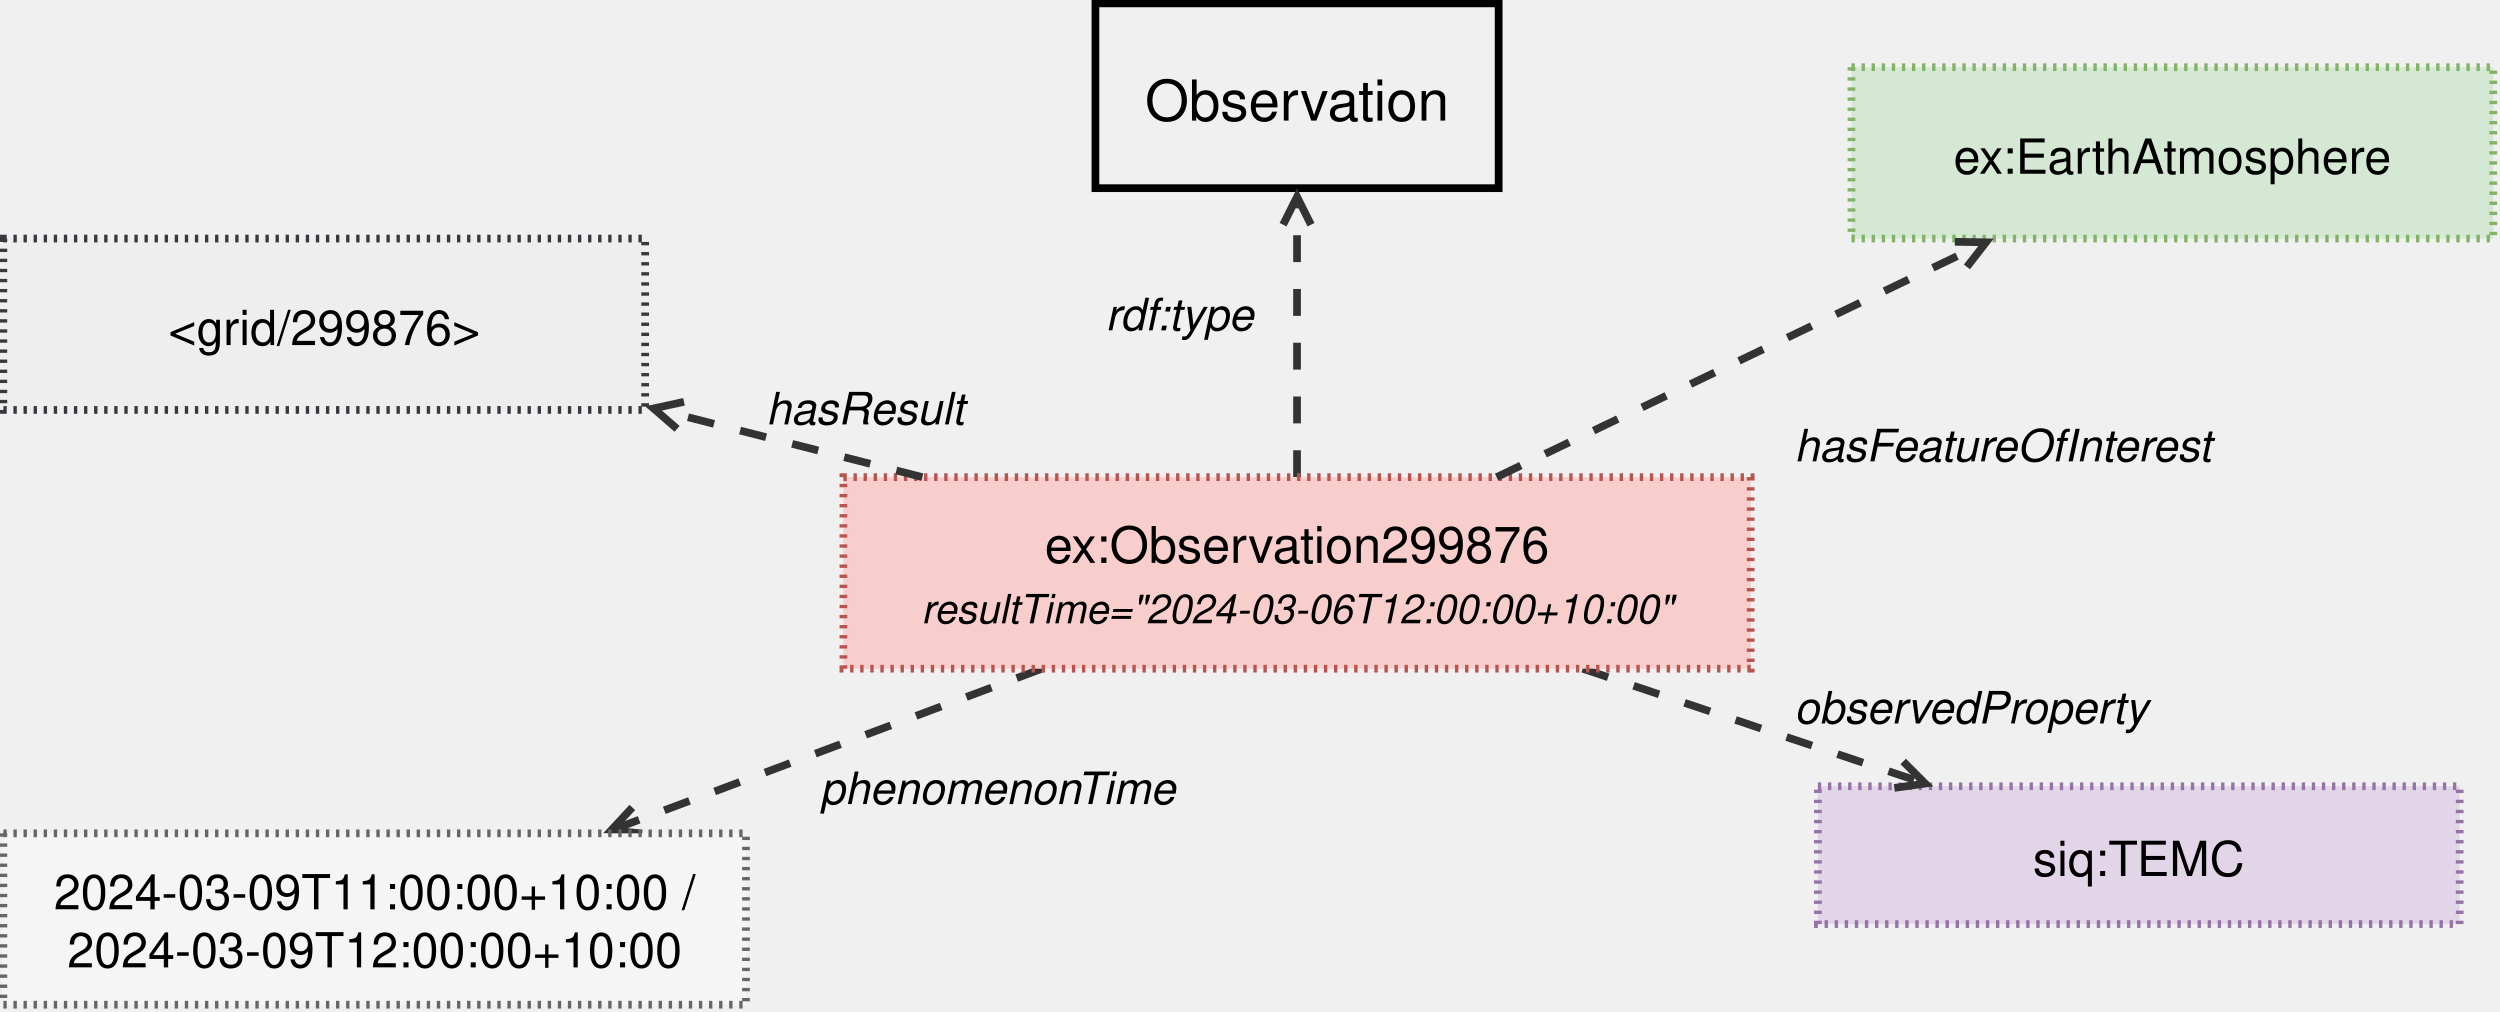
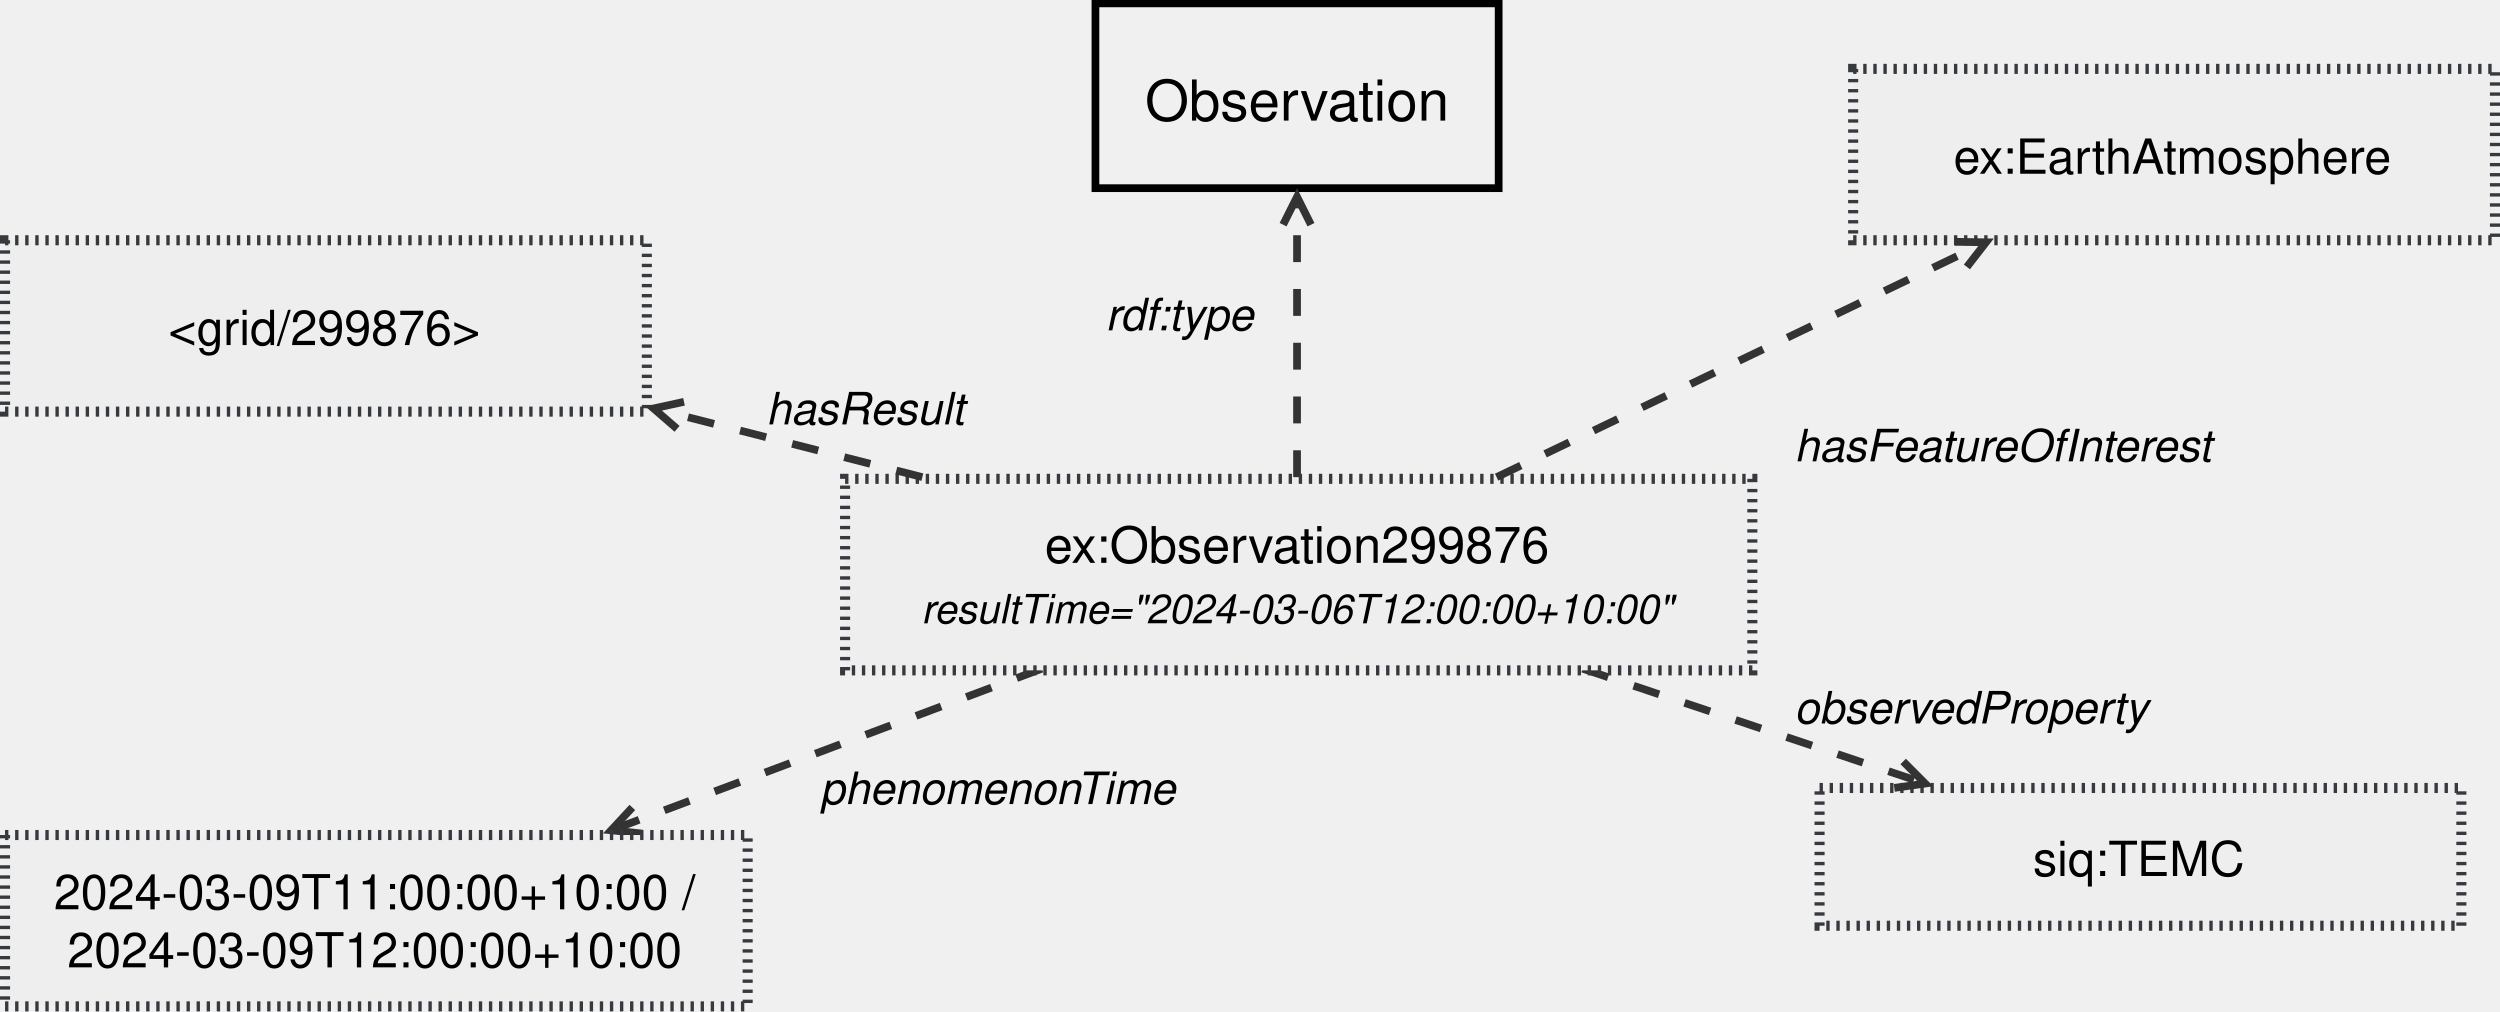
- <svg xmlns="http://www.w3.org/2000/svg" style="background: transparent; background-color: transparent; color-scheme: light dark;" version="1.1" width="744px" height="301px" viewBox="0 0 744 301" content="&lt;mxfile host=&quot;Electron&quot; agent=&quot;Mozilla/5.0 (Windows NT 10.0; Win64; x64) AppleWebKit/537.36 (KHTML, like Gecko) draw.io/28.0.4 Chrome/138.0.72.97 Electron/37.2.1 Safari/537.36&quot;&gt;&#10;  &lt;diagram name=&quot;Page-1&quot; id=&quot;sWogWxQLk9Eq-poedyoj&quot;&gt;&#10;    &lt;mxGraphModel dx=&quot;1161&quot; dy=&quot;1580&quot; grid=&quot;1&quot; gridSize=&quot;10&quot; guides=&quot;1&quot; tooltips=&quot;1&quot; connect=&quot;1&quot; arrows=&quot;1&quot; fold=&quot;1&quot; page=&quot;1&quot; pageScale=&quot;1&quot; pageWidth=&quot;1169&quot; pageHeight=&quot;827&quot; math=&quot;0&quot; shadow=&quot;0&quot;&gt;&#10;      &lt;root&gt;&#10;        &lt;mxCell id=&quot;0&quot; /&gt;&#10;        &lt;mxCell id=&quot;1&quot; parent=&quot;0&quot; /&gt;&#10;        &lt;mxCell id=&quot;tXF84uA-3AjtQh023G1f-1&quot; parent=&quot;1&quot; style=&quot;html=1;overflow=block;blockSpacing=1;whiteSpace=wrap;fontSize=14.4;fontFamily=Helvetica;align=center;spacing=0;strokeOpacity=100;fillOpacity=100;fillColor=#eeeeee;dashed=1;fixDash=1;dashPattern=1 2;strokeWidth=2.3;strokeColor=#36393d;convertToSvg=1;&quot; value=&quot;&amp;lt;font&amp;gt;&amp;amp;lt;grid/299876&amp;amp;gt;&amp;lt;/font&amp;gt;&quot; vertex=&quot;1&quot;&gt;&#10;          &lt;mxGeometry height=&quot;51&quot; width=&quot;191&quot; x=&quot;70&quot; y=&quot;-680&quot; as=&quot;geometry&quot; /&gt;&#10;        &lt;/mxCell&gt;&#10;        &lt;mxCell id=&quot;tXF84uA-3AjtQh023G1f-2&quot; parent=&quot;1&quot; style=&quot;html=1;overflow=block;blockSpacing=1;whiteSpace=wrap;fontSize=16.8;fontColor=default;fontStyle=0;align=center;spacing=0;strokeOpacity=100;fillOpacity=0;fillColor=#000000;strokeWidth=2.3;convertToSvg=1;fontFamily=Helvetica;&quot; value=&quot;Observation&quot; vertex=&quot;1&quot;&gt;&#10;          &lt;mxGeometry height=&quot;55&quot; width=&quot;120&quot; x=&quot;395&quot; y=&quot;-750&quot; as=&quot;geometry&quot; /&gt;&#10;        &lt;/mxCell&gt;&#10;        &lt;mxCell id=&quot;tXF84uA-3AjtQh023G1f-3&quot; parent=&quot;1&quot; style=&quot;html=1;overflow=block;blockSpacing=1;whiteSpace=wrap;fontSize=13.3;fontStyle=2;align=left;spacing=3.8;verticalAlign=top;strokeColor=none;fillOpacity=0;fillColor=#ffffff;dashed=1;fixDash=1;dashPattern=16 6;strokeWidth=0;lucidId=A-tLJZ_WLiK6;fontColor=default;convertToSvg=1;fontFamily=Helvetica;&quot; value=&quot;rdf:type&quot; vertex=&quot;1&quot;&gt;&#10;          &lt;mxGeometry height=&quot;28&quot; width=&quot;70&quot; x=&quot;395&quot; y=&quot;-668&quot; as=&quot;geometry&quot; /&gt;&#10;        &lt;/mxCell&gt;&#10;        &lt;mxCell id=&quot;tXF84uA-3AjtQh023G1f-4&quot; edge=&quot;1&quot; parent=&quot;1&quot; source=&quot;tXF84uA-3AjtQh023G1f-11&quot; style=&quot;html=1;jettySize=18;whiteSpace=wrap;fontSize=13;strokeColor=#333333;strokeOpacity=100;dashed=1;fixDash=1;dashPattern=8 8;strokeWidth=2.3;rounded=0;startArrow=none;endArrow=open;lucidId=A-tLlVsy8QA~;fontColor=default;convertToSvg=1;fontFamily=Helvetica;&quot; target=&quot;tXF84uA-3AjtQh023G1f-2&quot; value=&quot;&quot;&gt;&#10;          &lt;mxGeometry height=&quot;100&quot; relative=&quot;1&quot; width=&quot;100&quot; as=&quot;geometry&quot;&gt;&#10;            &lt;Array as=&quot;points&quot; /&gt;&#10;          &lt;/mxGeometry&gt;&#10;        &lt;/mxCell&gt;&#10;        &lt;mxCell id=&quot;tXF84uA-3AjtQh023G1f-5&quot; parent=&quot;1&quot; style=&quot;points=[[0.471,1.016,0]];html=1;overflow=block;blockSpacing=1;whiteSpace=wrap;fontSize=14.4;fontFamily=Helvetica;align=center;spacing=0;strokeOpacity=100;fillOpacity=100;fillColor=#e1d5e7;dashed=1;fixDash=1;dashPattern=1 2;strokeWidth=2.3;convertToSvg=1;strokeColor=#9673a6;&quot; value=&quot;&amp;lt;font&amp;gt;siq:TEMC&amp;lt;/font&amp;gt;&quot; vertex=&quot;1&quot;&gt;&#10;          &lt;mxGeometry height=&quot;41&quot; width=&quot;191&quot; x=&quot;610&quot; y=&quot;-517&quot; as=&quot;geometry&quot; /&gt;&#10;        &lt;/mxCell&gt;&#10;        &lt;mxCell id=&quot;tXF84uA-3AjtQh023G1f-6&quot; edge=&quot;1&quot; parent=&quot;1&quot; source=&quot;tXF84uA-3AjtQh023G1f-11&quot; style=&quot;html=1;jettySize=18;whiteSpace=wrap;fontSize=13;strokeColor=#333333;strokeOpacity=100;dashed=1;fixDash=1;dashPattern=8 8;strokeWidth=2.3;rounded=0;startArrow=none;endArrow=open;lucidId=A-tLJ03LX-C-;fontColor=default;convertToSvg=1;fontFamily=Helvetica;&quot; target=&quot;tXF84uA-3AjtQh023G1f-5&quot; value=&quot;&quot;&gt;&#10;          &lt;mxGeometry height=&quot;100&quot; relative=&quot;1&quot; width=&quot;100&quot; as=&quot;geometry&quot;&gt;&#10;            &lt;Array as=&quot;points&quot; /&gt;&#10;          &lt;/mxGeometry&gt;&#10;        &lt;/mxCell&gt;&#10;        &lt;mxCell id=&quot;tXF84uA-3AjtQh023G1f-8&quot; parent=&quot;1&quot; style=&quot;html=1;overflow=block;blockSpacing=1;whiteSpace=wrap;fontSize=14.4;fontFamily=Helvetica;align=center;spacing=0;strokeOpacity=100;fillOpacity=100;fillColor=#d5e8d4;dashed=1;fixDash=1;dashPattern=1 2;strokeWidth=2.3;convertToSvg=1;strokeColor=#82b366;&quot; value=&quot;&amp;lt;font&amp;gt;ex:EarthAtmosphere&amp;lt;/font&amp;gt;&quot; vertex=&quot;1&quot;&gt;&#10;          &lt;mxGeometry height=&quot;51&quot; width=&quot;191&quot; x=&quot;620&quot; y=&quot;-731&quot; as=&quot;geometry&quot; /&gt;&#10;        &lt;/mxCell&gt;&#10;        &lt;mxCell id=&quot;tXF84uA-3AjtQh023G1f-9&quot; edge=&quot;1&quot; parent=&quot;1&quot; source=&quot;tXF84uA-3AjtQh023G1f-11&quot; style=&quot;html=1;jettySize=18;whiteSpace=wrap;fontSize=13;strokeColor=#333333;strokeOpacity=100;dashed=1;fixDash=1;dashPattern=8 8;strokeWidth=2.3;rounded=0;startArrow=none;endArrow=open;lucidId=A-tL4dQTPhSz;fontColor=default;convertToSvg=1;fontFamily=Helvetica;&quot; target=&quot;aDPW6OmVVizQDJ2qKRV8-1&quot; value=&quot;&quot;&gt;&#10;          &lt;mxGeometry height=&quot;100&quot; relative=&quot;1&quot; width=&quot;100&quot; as=&quot;geometry&quot;&gt;&#10;            &lt;Array as=&quot;points&quot; /&gt;&#10;            &lt;mxPoint x=&quot;290&quot; y=&quot;-467&quot; as=&quot;targetPoint&quot; /&gt;&#10;          &lt;/mxGeometry&gt;&#10;        &lt;/mxCell&gt;&#10;        &lt;mxCell id=&quot;tXF84uA-3AjtQh023G1f-11&quot; parent=&quot;1&quot; style=&quot;points=[[0.55,0.278,0]];html=1;overflow=block;blockSpacing=1;whiteSpace=wrap;fontSize=15;fontFamily=Helvetica;align=center;spacing=0;strokeOpacity=100;fillOpacity=100;fillColor=#f8cecc;dashed=1;fixDash=1;dashPattern=1 2;strokeWidth=2.3;convertToSvg=1;strokeColor=#b85450;&quot; value=&quot;&amp;lt;font&amp;gt;ex:Observation299876&amp;lt;br&amp;gt;&amp;lt;font style=&amp;quot;font-size: 12px;&amp;quot;&amp;gt;&amp;lt;i&amp;gt;resultTime=&amp;quot;2024-03-06T12:00:00+10:00&amp;quot;&amp;lt;/i&amp;gt;&amp;lt;/font&amp;gt;&amp;lt;/font&amp;gt;&quot; vertex=&quot;1&quot;&gt;&#10;          &lt;mxGeometry height=&quot;57&quot; width=&quot;270&quot; x=&quot;320&quot; y=&quot;-609&quot; as=&quot;geometry&quot; /&gt;&#10;        &lt;/mxCell&gt;&#10;        &lt;mxCell id=&quot;tXF84uA-3AjtQh023G1f-12&quot; edge=&quot;1&quot; parent=&quot;1&quot; source=&quot;tXF84uA-3AjtQh023G1f-11&quot; style=&quot;html=1;jettySize=18;whiteSpace=wrap;fontSize=13;strokeColor=#333333;strokeOpacity=100;dashed=1;fixDash=1;dashPattern=8 8;strokeWidth=2.3;rounded=0;startArrow=none;endArrow=open;lucidId=m.tLpbR_ObS~;fontColor=default;convertToSvg=1;fontFamily=Helvetica;&quot; target=&quot;tXF84uA-3AjtQh023G1f-8&quot; value=&quot;&quot;&gt;&#10;          &lt;mxGeometry height=&quot;100&quot; relative=&quot;1&quot; width=&quot;100&quot; as=&quot;geometry&quot;&gt;&#10;            &lt;Array as=&quot;points&quot; /&gt;&#10;            &lt;mxPoint x=&quot;520&quot; y=&quot;-597&quot; as=&quot;sourcePoint&quot; /&gt;&#10;          &lt;/mxGeometry&gt;&#10;        &lt;/mxCell&gt;&#10;        &lt;mxCell id=&quot;tXF84uA-3AjtQh023G1f-13&quot; edge=&quot;1&quot; parent=&quot;1&quot; source=&quot;tXF84uA-3AjtQh023G1f-11&quot; style=&quot;html=1;jettySize=18;whiteSpace=wrap;fontSize=13;strokeColor=#333333;strokeOpacity=100;dashed=1;fixDash=1;dashPattern=8 8;strokeWidth=2.3;rounded=0;startArrow=none;endArrow=open;lucidId=w.tLvAd8Xd-0;fontColor=default;convertToSvg=1;fontFamily=Helvetica;&quot; target=&quot;tXF84uA-3AjtQh023G1f-1&quot; value=&quot;&quot;&gt;&#10;          &lt;mxGeometry height=&quot;100&quot; relative=&quot;1&quot; width=&quot;100&quot; as=&quot;geometry&quot;&gt;&#10;            &lt;Array as=&quot;points&quot; /&gt;&#10;          &lt;/mxGeometry&gt;&#10;        &lt;/mxCell&gt;&#10;        &lt;mxCell id=&quot;tXF84uA-3AjtQh023G1f-14&quot; parent=&quot;1&quot; style=&quot;html=1;overflow=block;blockSpacing=1;whiteSpace=wrap;fontSize=13.3;fontStyle=2;align=left;spacing=3.8;verticalAlign=top;strokeColor=none;fillOpacity=0;fillColor=#ffffff;dashed=1;fixDash=1;dashPattern=16 6;strokeWidth=0;lucidId=J.tLM3dq~phv;fontColor=default;convertToSvg=1;fontFamily=Helvetica;&quot; value=&quot;phenomenonTime&quot; vertex=&quot;1&quot;&gt;&#10;          &lt;mxGeometry height=&quot;24&quot; width=&quot;101&quot; x=&quot;310&quot; y=&quot;-527&quot; as=&quot;geometry&quot; /&gt;&#10;        &lt;/mxCell&gt;&#10;        &lt;mxCell id=&quot;tXF84uA-3AjtQh023G1f-15&quot; parent=&quot;1&quot; style=&quot;html=1;overflow=block;blockSpacing=1;whiteSpace=wrap;fontSize=13.3;fontStyle=2;align=left;spacing=3.8;verticalAlign=top;strokeColor=none;fillOpacity=0;fillColor=#ffffff;dashed=1;fixDash=1;dashPattern=16 6;strokeWidth=0;lucidId=W.tLqPjniz9z;fontColor=default;convertToSvg=1;fontFamily=Helvetica;&quot; value=&quot;hasResult&quot; vertex=&quot;1&quot;&gt;&#10;          &lt;mxGeometry height=&quot;24&quot; width=&quot;101&quot; x=&quot;294&quot; y=&quot;-640&quot; as=&quot;geometry&quot; /&gt;&#10;        &lt;/mxCell&gt;&#10;        &lt;mxCell id=&quot;aDPW6OmVVizQDJ2qKRV8-1&quot; parent=&quot;1&quot; style=&quot;html=1;overflow=block;blockSpacing=1;whiteSpace=wrap;fontSize=14.4;fontFamily=Helvetica;align=center;spacing=0;strokeOpacity=100;fillOpacity=100;fillColor=#f5f5f5;dashed=1;fixDash=1;dashPattern=1 2;strokeWidth=2.3;strokeColor=#666666;fontColor=default;convertToSvg=1;&quot; value=&quot;&amp;lt;font&amp;gt;2024-03-09T11:00:00+10:00 /&amp;amp;nbsp;&amp;lt;br&amp;gt;2024-03-09T12:00:00+10:00&amp;lt;/font&amp;gt;&quot; vertex=&quot;1&quot;&gt;&#10;          &lt;mxGeometry height=&quot;51&quot; width=&quot;221&quot; x=&quot;70&quot; y=&quot;-503&quot; as=&quot;geometry&quot; /&gt;&#10;        &lt;/mxCell&gt;&#10;        &lt;mxCell id=&quot;lx7a62ZoV8aJ1MhXjL0S-1&quot; parent=&quot;1&quot; style=&quot;html=1;overflow=block;blockSpacing=1;whiteSpace=wrap;fontSize=13.3;fontStyle=2;align=left;spacing=3.8;verticalAlign=top;strokeColor=none;fillOpacity=0;fillColor=#ffffff;dashed=1;fixDash=1;dashPattern=16 6;strokeWidth=0;lucidId=J.tLM3dq~phv;fontColor=default;convertToSvg=1;fontFamily=Helvetica;&quot; value=&quot;hasFeatureOfInterest&quot; vertex=&quot;1&quot;&gt;&#10;          &lt;mxGeometry height=&quot;24&quot; width=&quot;101&quot; x=&quot;600&quot; y=&quot;-629&quot; as=&quot;geometry&quot; /&gt;&#10;        &lt;/mxCell&gt;&#10;        &lt;mxCell id=&quot;lx7a62ZoV8aJ1MhXjL0S-2&quot; parent=&quot;1&quot; style=&quot;html=1;overflow=block;blockSpacing=1;whiteSpace=wrap;fontSize=13.3;fontStyle=2;align=left;spacing=3.8;verticalAlign=top;strokeColor=none;fillOpacity=0;fillColor=#ffffff;dashed=1;fixDash=1;dashPattern=16 6;strokeWidth=0;lucidId=J.tLM3dq~phv;fontColor=default;convertToSvg=1;fontFamily=Helvetica;&quot; value=&quot;observedProperty&quot; vertex=&quot;1&quot;&gt;&#10;          &lt;mxGeometry height=&quot;24&quot; width=&quot;101&quot; x=&quot;600&quot; y=&quot;-551&quot; as=&quot;geometry&quot; /&gt;&#10;        &lt;/mxCell&gt;&#10;      &lt;/root&gt;&#10;    &lt;/mxGraphModel&gt;&#10;  &lt;/diagram&gt;&#10;&lt;/mxfile&gt;&#10;">
+ <svg xmlns="http://www.w3.org/2000/svg" style="background: transparent; background-color: transparent; color-scheme: light dark;" version="1.1" width="744px" height="301px" viewBox="0 0 744 301" content="&lt;mxfile host=&quot;Electron&quot; agent=&quot;Mozilla/5.0 (Windows NT 10.0; Win64; x64) AppleWebKit/537.36 (KHTML, like Gecko) draw.io/28.0.4 Chrome/138.0.72.97 Electron/37.2.1 Safari/537.36&quot;&gt;&#10;  &lt;diagram name=&quot;Page-1&quot; id=&quot;sWogWxQLk9Eq-poedyoj&quot;&gt;&#10;    &lt;mxGraphModel dx=&quot;1049&quot; dy=&quot;1740&quot; grid=&quot;1&quot; gridSize=&quot;10&quot; guides=&quot;1&quot; tooltips=&quot;1&quot; connect=&quot;1&quot; arrows=&quot;1&quot; fold=&quot;1&quot; page=&quot;1&quot; pageScale=&quot;1&quot; pageWidth=&quot;1169&quot; pageHeight=&quot;827&quot; math=&quot;0&quot; shadow=&quot;0&quot;&gt;&#10;      &lt;root&gt;&#10;        &lt;mxCell id=&quot;0&quot; /&gt;&#10;        &lt;mxCell id=&quot;1&quot; parent=&quot;0&quot; /&gt;&#10;        &lt;mxCell id=&quot;tXF84uA-3AjtQh023G1f-1&quot; parent=&quot;1&quot; style=&quot;html=1;overflow=block;blockSpacing=1;whiteSpace=wrap;fontSize=14.4;fontFamily=Helvetica;align=center;spacing=0;strokeOpacity=100;fillOpacity=100;fillColor=#eeeeee;dashed=1;fixDash=1;dashPattern=1 2;strokeWidth=3;strokeColor=#36393d;convertToSvg=1;&quot; value=&quot;&amp;lt;font&amp;gt;&amp;amp;lt;grid/299876&amp;amp;gt;&amp;lt;/font&amp;gt;&quot; vertex=&quot;1&quot;&gt;&#10;          &lt;mxGeometry height=&quot;51&quot; width=&quot;191&quot; x=&quot;70&quot; y=&quot;-680&quot; as=&quot;geometry&quot; /&gt;&#10;        &lt;/mxCell&gt;&#10;        &lt;mxCell id=&quot;tXF84uA-3AjtQh023G1f-2&quot; parent=&quot;1&quot; style=&quot;html=1;overflow=block;blockSpacing=1;whiteSpace=wrap;fontSize=16.8;fontColor=default;fontStyle=0;align=center;spacing=0;strokeOpacity=100;fillOpacity=0;fillColor=#000000;strokeWidth=2.3;convertToSvg=1;fontFamily=Helvetica;&quot; value=&quot;Observation&quot; vertex=&quot;1&quot;&gt;&#10;          &lt;mxGeometry height=&quot;55&quot; width=&quot;120&quot; x=&quot;395&quot; y=&quot;-750&quot; as=&quot;geometry&quot; /&gt;&#10;        &lt;/mxCell&gt;&#10;        &lt;mxCell id=&quot;tXF84uA-3AjtQh023G1f-3&quot; parent=&quot;1&quot; style=&quot;html=1;overflow=block;blockSpacing=1;whiteSpace=wrap;fontSize=13.3;fontStyle=2;align=left;spacing=3.8;verticalAlign=top;strokeColor=none;fillOpacity=0;fillColor=#ffffff;dashed=1;fixDash=1;dashPattern=16 6;strokeWidth=0;lucidId=A-tLJZ_WLiK6;fontColor=default;convertToSvg=1;fontFamily=Helvetica;&quot; value=&quot;rdf:type&quot; vertex=&quot;1&quot;&gt;&#10;          &lt;mxGeometry height=&quot;28&quot; width=&quot;70&quot; x=&quot;395&quot; y=&quot;-668&quot; as=&quot;geometry&quot; /&gt;&#10;        &lt;/mxCell&gt;&#10;        &lt;mxCell id=&quot;tXF84uA-3AjtQh023G1f-4&quot; edge=&quot;1&quot; parent=&quot;1&quot; source=&quot;tXF84uA-3AjtQh023G1f-11&quot; style=&quot;html=1;jettySize=18;whiteSpace=wrap;fontSize=13;strokeColor=#333333;strokeOpacity=100;dashed=1;fixDash=1;dashPattern=8 8;strokeWidth=2.3;rounded=0;startArrow=none;endArrow=open;lucidId=A-tLlVsy8QA~;fontColor=default;convertToSvg=1;fontFamily=Helvetica;&quot; target=&quot;tXF84uA-3AjtQh023G1f-2&quot; value=&quot;&quot;&gt;&#10;          &lt;mxGeometry height=&quot;100&quot; relative=&quot;1&quot; width=&quot;100&quot; as=&quot;geometry&quot;&gt;&#10;            &lt;Array as=&quot;points&quot; /&gt;&#10;          &lt;/mxGeometry&gt;&#10;        &lt;/mxCell&gt;&#10;        &lt;mxCell id=&quot;tXF84uA-3AjtQh023G1f-5&quot; parent=&quot;1&quot; style=&quot;points=[[0.471,1.016,0]];html=1;overflow=block;blockSpacing=1;whiteSpace=wrap;fontSize=14.4;fontFamily=Helvetica;align=center;spacing=0;strokeOpacity=100;fillOpacity=100;fillColor=#eeeeee;dashed=1;fixDash=1;dashPattern=1 2;strokeWidth=3;convertToSvg=1;strokeColor=#36393d;&quot; value=&quot;&amp;lt;font&amp;gt;siq:TEMC&amp;lt;/font&amp;gt;&quot; vertex=&quot;1&quot;&gt;&#10;          &lt;mxGeometry height=&quot;41&quot; width=&quot;191&quot; x=&quot;610&quot; y=&quot;-517&quot; as=&quot;geometry&quot; /&gt;&#10;        &lt;/mxCell&gt;&#10;        &lt;mxCell id=&quot;tXF84uA-3AjtQh023G1f-6&quot; edge=&quot;1&quot; parent=&quot;1&quot; source=&quot;tXF84uA-3AjtQh023G1f-11&quot; style=&quot;html=1;jettySize=18;whiteSpace=wrap;fontSize=13;strokeColor=#333333;strokeOpacity=100;dashed=1;fixDash=1;dashPattern=8 8;strokeWidth=2.3;rounded=0;startArrow=none;endArrow=open;lucidId=A-tLJ03LX-C-;fontColor=default;convertToSvg=1;fontFamily=Helvetica;&quot; target=&quot;tXF84uA-3AjtQh023G1f-5&quot; value=&quot;&quot;&gt;&#10;          &lt;mxGeometry height=&quot;100&quot; relative=&quot;1&quot; width=&quot;100&quot; as=&quot;geometry&quot;&gt;&#10;            &lt;Array as=&quot;points&quot; /&gt;&#10;          &lt;/mxGeometry&gt;&#10;        &lt;/mxCell&gt;&#10;        &lt;mxCell id=&quot;tXF84uA-3AjtQh023G1f-8&quot; parent=&quot;1&quot; style=&quot;html=1;overflow=block;blockSpacing=1;whiteSpace=wrap;fontSize=14.4;fontFamily=Helvetica;align=center;spacing=0;strokeOpacity=100;fillOpacity=100;fillColor=#eeeeee;dashed=1;fixDash=1;dashPattern=1 2;strokeWidth=3;convertToSvg=1;strokeColor=#36393d;&quot; value=&quot;&amp;lt;font&amp;gt;ex:EarthAtmosphere&amp;lt;/font&amp;gt;&quot; vertex=&quot;1&quot;&gt;&#10;          &lt;mxGeometry height=&quot;51&quot; width=&quot;191&quot; x=&quot;620&quot; y=&quot;-731&quot; as=&quot;geometry&quot; /&gt;&#10;        &lt;/mxCell&gt;&#10;        &lt;mxCell id=&quot;tXF84uA-3AjtQh023G1f-9&quot; edge=&quot;1&quot; parent=&quot;1&quot; source=&quot;tXF84uA-3AjtQh023G1f-11&quot; style=&quot;html=1;jettySize=18;whiteSpace=wrap;fontSize=13;strokeColor=#333333;strokeOpacity=100;dashed=1;fixDash=1;dashPattern=8 8;strokeWidth=2.3;rounded=0;startArrow=none;endArrow=open;lucidId=A-tL4dQTPhSz;fontColor=default;convertToSvg=1;fontFamily=Helvetica;&quot; target=&quot;aDPW6OmVVizQDJ2qKRV8-1&quot; value=&quot;&quot;&gt;&#10;          &lt;mxGeometry height=&quot;100&quot; relative=&quot;1&quot; width=&quot;100&quot; as=&quot;geometry&quot;&gt;&#10;            &lt;Array as=&quot;points&quot; /&gt;&#10;            &lt;mxPoint x=&quot;290&quot; y=&quot;-467&quot; as=&quot;targetPoint&quot; /&gt;&#10;          &lt;/mxGeometry&gt;&#10;        &lt;/mxCell&gt;&#10;        &lt;mxCell id=&quot;tXF84uA-3AjtQh023G1f-11&quot; parent=&quot;1&quot; style=&quot;points=[[0.55,0.278,0]];html=1;overflow=block;blockSpacing=1;whiteSpace=wrap;fontSize=15;fontFamily=Helvetica;align=center;spacing=0;strokeOpacity=100;fillOpacity=100;fillColor=#eeeeee;dashed=1;fixDash=1;dashPattern=1 2;strokeWidth=3;convertToSvg=1;strokeColor=#36393d;&quot; value=&quot;&amp;lt;font&amp;gt;ex:Observation299876&amp;lt;br&amp;gt;&amp;lt;font style=&amp;quot;font-size: 12px;&amp;quot;&amp;gt;&amp;lt;i&amp;gt;resultTime=&amp;quot;2024-03-06T12:00:00+10:00&amp;quot;&amp;lt;/i&amp;gt;&amp;lt;/font&amp;gt;&amp;lt;/font&amp;gt;&quot; vertex=&quot;1&quot;&gt;&#10;          &lt;mxGeometry height=&quot;57&quot; width=&quot;270&quot; x=&quot;320&quot; y=&quot;-609&quot; as=&quot;geometry&quot; /&gt;&#10;        &lt;/mxCell&gt;&#10;        &lt;mxCell id=&quot;tXF84uA-3AjtQh023G1f-12&quot; edge=&quot;1&quot; parent=&quot;1&quot; source=&quot;tXF84uA-3AjtQh023G1f-11&quot; style=&quot;html=1;jettySize=18;whiteSpace=wrap;fontSize=13;strokeColor=#333333;strokeOpacity=100;dashed=1;fixDash=1;dashPattern=8 8;strokeWidth=2.3;rounded=0;startArrow=none;endArrow=open;lucidId=m.tLpbR_ObS~;fontColor=default;convertToSvg=1;fontFamily=Helvetica;&quot; target=&quot;tXF84uA-3AjtQh023G1f-8&quot; value=&quot;&quot;&gt;&#10;          &lt;mxGeometry height=&quot;100&quot; relative=&quot;1&quot; width=&quot;100&quot; as=&quot;geometry&quot;&gt;&#10;            &lt;Array as=&quot;points&quot; /&gt;&#10;            &lt;mxPoint x=&quot;520&quot; y=&quot;-597&quot; as=&quot;sourcePoint&quot; /&gt;&#10;          &lt;/mxGeometry&gt;&#10;        &lt;/mxCell&gt;&#10;        &lt;mxCell id=&quot;tXF84uA-3AjtQh023G1f-13&quot; edge=&quot;1&quot; parent=&quot;1&quot; source=&quot;tXF84uA-3AjtQh023G1f-11&quot; style=&quot;html=1;jettySize=18;whiteSpace=wrap;fontSize=13;strokeColor=#333333;strokeOpacity=100;dashed=1;fixDash=1;dashPattern=8 8;strokeWidth=2.3;rounded=0;startArrow=none;endArrow=open;lucidId=w.tLvAd8Xd-0;fontColor=default;convertToSvg=1;fontFamily=Helvetica;&quot; target=&quot;tXF84uA-3AjtQh023G1f-1&quot; value=&quot;&quot;&gt;&#10;          &lt;mxGeometry height=&quot;100&quot; relative=&quot;1&quot; width=&quot;100&quot; as=&quot;geometry&quot;&gt;&#10;            &lt;Array as=&quot;points&quot; /&gt;&#10;          &lt;/mxGeometry&gt;&#10;        &lt;/mxCell&gt;&#10;        &lt;mxCell id=&quot;tXF84uA-3AjtQh023G1f-14&quot; parent=&quot;1&quot; style=&quot;html=1;overflow=block;blockSpacing=1;whiteSpace=wrap;fontSize=13.3;fontStyle=2;align=left;spacing=3.8;verticalAlign=top;strokeColor=none;fillOpacity=0;fillColor=#ffffff;dashed=1;fixDash=1;dashPattern=16 6;strokeWidth=0;lucidId=J.tLM3dq~phv;fontColor=default;convertToSvg=1;fontFamily=Helvetica;&quot; value=&quot;phenomenonTime&quot; vertex=&quot;1&quot;&gt;&#10;          &lt;mxGeometry height=&quot;24&quot; width=&quot;101&quot; x=&quot;310&quot; y=&quot;-527&quot; as=&quot;geometry&quot; /&gt;&#10;        &lt;/mxCell&gt;&#10;        &lt;mxCell id=&quot;tXF84uA-3AjtQh023G1f-15&quot; parent=&quot;1&quot; style=&quot;html=1;overflow=block;blockSpacing=1;whiteSpace=wrap;fontSize=13.3;fontStyle=2;align=left;spacing=3.8;verticalAlign=top;strokeColor=none;fillOpacity=0;fillColor=#ffffff;dashed=1;fixDash=1;dashPattern=16 6;strokeWidth=0;lucidId=W.tLqPjniz9z;fontColor=default;convertToSvg=1;fontFamily=Helvetica;&quot; value=&quot;hasResult&quot; vertex=&quot;1&quot;&gt;&#10;          &lt;mxGeometry height=&quot;24&quot; width=&quot;101&quot; x=&quot;294&quot; y=&quot;-640&quot; as=&quot;geometry&quot; /&gt;&#10;        &lt;/mxCell&gt;&#10;        &lt;mxCell id=&quot;aDPW6OmVVizQDJ2qKRV8-1&quot; parent=&quot;1&quot; style=&quot;html=1;overflow=block;blockSpacing=1;whiteSpace=wrap;fontSize=14.4;fontFamily=Helvetica;align=center;spacing=0;strokeOpacity=100;fillOpacity=100;fillColor=#eeeeee;dashed=1;fixDash=1;dashPattern=1 2;strokeWidth=3;strokeColor=#36393d;convertToSvg=1;&quot; value=&quot;&amp;lt;font&amp;gt;2024-03-09T11:00:00+10:00 /&amp;amp;nbsp;&amp;lt;br&amp;gt;2024-03-09T12:00:00+10:00&amp;lt;/font&amp;gt;&quot; vertex=&quot;1&quot;&gt;&#10;          &lt;mxGeometry height=&quot;51&quot; width=&quot;221&quot; x=&quot;70&quot; y=&quot;-503&quot; as=&quot;geometry&quot; /&gt;&#10;        &lt;/mxCell&gt;&#10;        &lt;mxCell id=&quot;lx7a62ZoV8aJ1MhXjL0S-1&quot; parent=&quot;1&quot; style=&quot;html=1;overflow=block;blockSpacing=1;whiteSpace=wrap;fontSize=13.3;fontStyle=2;align=left;spacing=3.8;verticalAlign=top;strokeColor=none;fillOpacity=0;fillColor=#ffffff;dashed=1;fixDash=1;dashPattern=16 6;strokeWidth=0;lucidId=J.tLM3dq~phv;fontColor=default;convertToSvg=1;fontFamily=Helvetica;&quot; value=&quot;hasFeatureOfInterest&quot; vertex=&quot;1&quot;&gt;&#10;          &lt;mxGeometry height=&quot;24&quot; width=&quot;101&quot; x=&quot;600&quot; y=&quot;-629&quot; as=&quot;geometry&quot; /&gt;&#10;        &lt;/mxCell&gt;&#10;        &lt;mxCell id=&quot;lx7a62ZoV8aJ1MhXjL0S-2&quot; parent=&quot;1&quot; style=&quot;html=1;overflow=block;blockSpacing=1;whiteSpace=wrap;fontSize=13.3;fontStyle=2;align=left;spacing=3.8;verticalAlign=top;strokeColor=none;fillOpacity=0;fillColor=#ffffff;dashed=1;fixDash=1;dashPattern=16 6;strokeWidth=0;lucidId=J.tLM3dq~phv;fontColor=default;convertToSvg=1;fontFamily=Helvetica;&quot; value=&quot;observedProperty&quot; vertex=&quot;1&quot;&gt;&#10;          &lt;mxGeometry height=&quot;24&quot; width=&quot;101&quot; x=&quot;600&quot; y=&quot;-551&quot; as=&quot;geometry&quot; /&gt;&#10;        &lt;/mxCell&gt;&#10;      &lt;/root&gt;&#10;    &lt;/mxGraphModel&gt;&#10;  &lt;/diagram&gt;&#10;&lt;/mxfile&gt;&#10;">
  <defs />
  <g>
    <g data-cell-id="0">
      <g data-cell-id="1">
        <g data-cell-id="tXF84uA-3AjtQh023G1f-1">
-           <g>
-             <rect x="1" y="71" width="191" height="51" fill="#eeeeee" stroke="#36393d" stroke-width="2.3" stroke-dasharray="1 2" pointer-events="all" style="fill: rgb(238, 238, 238); stroke: rgb(54, 57, 61);" />
+           <g transform="translate(0.5,0.5)">
+             <rect x="1" y="71" width="191" height="51" fill="#eeeeee" stroke="#36393d" stroke-width="3" stroke-dasharray="1 2" pointer-events="all" style="fill: rgb(238, 238, 238); stroke: rgb(54, 57, 61);" />
          </g>
          <g>
            <g fill="#000000" font-family="Helvetica" text-anchor="middle" font-size="14.4px" style="fill: light-dark(rgb(0, 0, 0), rgb(255, 255, 255));">
              <g transform="translate(96.5,102.7) scale(1)">
                <text>
                  <tspan>
                    <tspan>&lt;grid/299876&gt;</tspan>
                  </tspan>
                </text>
              </g>
            </g>
          </g>
        </g>
        <g data-cell-id="tXF84uA-3AjtQh023G1f-2">
          <g>
            <rect x="326" y="1" width="120" height="55" fill-opacity="0" fill="#000000" stroke="#000000" stroke-width="2.3" pointer-events="all" style="fill: rgb(0, 0, 0); stroke: light-dark(rgb(0, 0, 0), rgb(255, 255, 255));" />
          </g>
          <g>
            <g fill="#000000" font-family="Helvetica" text-anchor="middle" font-size="16.8px" style="fill: light-dark(rgb(0, 0, 0), rgb(255, 255, 255));">
              <g transform="translate(386,35.9) scale(1)">
                <text>
                  <tspan>Observation</tspan>
                </text>
              </g>
            </g>
          </g>
        </g>
        <g data-cell-id="tXF84uA-3AjtQh023G1f-3">
          <g transform="translate(0.5,0.5)">
            <rect x="326" y="83" width="70" height="28" fill-opacity="0" fill="#ffffff" stroke="none" pointer-events="all" style="fill: rgb(255, 255, 255);" />
          </g>
          <g>
            <g fill="#000000" font-family="Helvetica" font-style="italic" text-anchor="start" font-size="13.3px" style="fill: light-dark(rgb(0, 0, 0), rgb(255, 255, 255));">
              <g transform="translate(329,98.3) scale(1)">
                <text>
                  <tspan>rdf:type</tspan>
                </text>
              </g>
            </g>
          </g>
        </g>
        <g data-cell-id="tXF84uA-3AjtQh023G1f-4">
          <g>
            <path d="M 386 142 L 386 61.14" fill="none" stroke="#333333" stroke-width="2.3" stroke-miterlimit="10" stroke-dasharray="8 8" pointer-events="stroke" style="stroke: rgb(51, 51, 51);" />
            <path d="M 390.15 66.87 L 386 58.57 L 381.85 66.87" fill="none" stroke="#333333" stroke-width="2.3" stroke-miterlimit="10" pointer-events="all" style="stroke: rgb(51, 51, 51);" />
          </g>
        </g>
        <g data-cell-id="tXF84uA-3AjtQh023G1f-5">
-           <g>
-             <rect x="541" y="234" width="191" height="41" fill="#e1d5e7" stroke="#9673a6" stroke-width="2.3" stroke-dasharray="1 2" pointer-events="all" style="fill: rgb(225, 213, 231); stroke: rgb(150, 115, 166);" />
+           <g transform="translate(0.5,0.5)">
+             <rect x="541" y="234" width="191" height="41" fill="#eeeeee" stroke="#36393d" stroke-width="3" stroke-dasharray="1 2" pointer-events="all" style="fill: rgb(238, 238, 238); stroke: rgb(54, 57, 61);" />
          </g>
          <g>
            <g fill="#000000" font-family="Helvetica" text-anchor="middle" font-size="14.4px" style="fill: light-dark(rgb(0, 0, 0), rgb(255, 255, 255));">
              <g transform="translate(636.5,260.7) scale(1)">
                <text>
                  <tspan>
                    <tspan>siq:TEMC</tspan>
                  </tspan>
                </text>
              </g>
            </g>
          </g>
        </g>
        <g data-cell-id="tXF84uA-3AjtQh023G1f-6">
          <g>
            <path d="M 470.99 199 L 570.49 232.36" fill="none" stroke="#333333" stroke-width="2.3" stroke-miterlimit="10" stroke-dasharray="8 8" pointer-events="stroke" style="stroke: rgb(51, 51, 51);" />
            <path d="M 563.74 234.48 L 572.93 233.18 L 566.38 226.61" fill="none" stroke="#333333" stroke-width="2.3" stroke-miterlimit="10" pointer-events="all" style="stroke: rgb(51, 51, 51);" />
          </g>
        </g>
        <g data-cell-id="tXF84uA-3AjtQh023G1f-8">
-           <g>
-             <rect x="551" y="20" width="191" height="51" fill="#d5e8d4" stroke="#82b366" stroke-width="2.3" stroke-dasharray="1 2" pointer-events="all" style="fill: rgb(213, 232, 212); stroke: rgb(130, 179, 102);" />
+           <g transform="translate(0.5,0.5)">
+             <rect x="551" y="20" width="191" height="51" fill="#eeeeee" stroke="#36393d" stroke-width="3" stroke-dasharray="1 2" pointer-events="all" style="fill: rgb(238, 238, 238); stroke: rgb(54, 57, 61);" />
          </g>
          <g>
            <g fill="#000000" font-family="Helvetica" text-anchor="middle" font-size="14.4px" style="fill: light-dark(rgb(0, 0, 0), rgb(255, 255, 255));">
              <g transform="translate(646.5,51.7) scale(1)">
                <text>
                  <tspan>
                    <tspan>ex:EarthAtmosphere</tspan>
                  </tspan>
                </text>
              </g>
            </g>
          </g>
        </g>
        <g data-cell-id="tXF84uA-3AjtQh023G1f-9">
          <g>
            <path d="M 310.05 199 L 184.27 246.19" fill="none" stroke="#333333" stroke-width="2.3" stroke-miterlimit="10" stroke-dasharray="8 8" pointer-events="stroke" style="stroke: rgb(51, 51, 51);" />
            <path d="M 188.18 240.3 L 181.87 247.1 L 191.1 248.07" fill="none" stroke="#333333" stroke-width="2.3" stroke-miterlimit="10" pointer-events="all" style="stroke: rgb(51, 51, 51);" />
          </g>
        </g>
        <g data-cell-id="tXF84uA-3AjtQh023G1f-11">
-           <g>
-             <rect x="251" y="142" width="270" height="57" fill="#f8cecc" stroke="#b85450" stroke-width="2.3" stroke-dasharray="1 2" pointer-events="all" style="fill: rgb(248, 206, 204); stroke: rgb(184, 84, 80);" />
+           <g transform="translate(0.5,0.5)">
+             <rect x="251" y="142" width="270" height="57" fill="#eeeeee" stroke="#36393d" stroke-width="3" stroke-dasharray="1 2" pointer-events="all" style="fill: rgb(238, 238, 238); stroke: rgb(54, 57, 61);" />
          </g>
          <g>
            <g fill="#000000" font-family="Helvetica" text-anchor="middle" data-blockTextHeight="36" font-size="15px" style="fill: light-dark(rgb(0, 0, 0), rgb(255, 255, 255));">
              <g transform="translate(386,152.5) scale(1)">
                <text y="15" data-line-font-size="15" x="0">
                  <tspan>
                    <tspan>ex:Observation299876</tspan>
                  </tspan>
                </text>
                <text y="33" data-line-font-size="15" x="0">
                  <tspan>
                    <tspan style="font-size: 0.8em;">
                      <tspan font-style="italic">
                        <tspan>resultTime="2024-03-06T12:00:00+10:00"</tspan>
                      </tspan>
                    </tspan>
                  </tspan>
                </text>
              </g>
            </g>
          </g>
        </g>
        <g data-cell-id="tXF84uA-3AjtQh023G1f-12">
          <g>
            <path d="M 445.39 142 L 588.72 73.22" fill="none" stroke="#333333" stroke-width="2.3" stroke-miterlimit="10" stroke-dasharray="8 8" pointer-events="stroke" style="stroke: rgb(51, 51, 51);" />
            <path d="M 585.35 79.44 L 591.04 72.11 L 581.76 71.96" fill="none" stroke="#333333" stroke-width="2.3" stroke-miterlimit="10" pointer-events="all" style="stroke: rgb(51, 51, 51);" />
          </g>
        </g>
        <g data-cell-id="tXF84uA-3AjtQh023G1f-13">
          <g>
            <path d="M 274.5 142 L 196.98 122.18" fill="none" stroke="#333333" stroke-width="2.3" stroke-miterlimit="10" stroke-dasharray="8 8" pointer-events="stroke" style="stroke: rgb(51, 51, 51);" />
            <path d="M 203.56 119.58 L 194.49 121.55 L 201.5 127.62" fill="none" stroke="#333333" stroke-width="2.3" stroke-miterlimit="10" pointer-events="all" style="stroke: rgb(51, 51, 51);" />
          </g>
        </g>
        <g data-cell-id="tXF84uA-3AjtQh023G1f-14">
          <g transform="translate(0.5,0.5)">
            <rect x="241" y="224" width="101" height="24" fill-opacity="0" fill="#ffffff" stroke="none" pointer-events="all" style="fill: rgb(255, 255, 255);" />
          </g>
          <g>
            <g fill="#000000" font-family="Helvetica" font-style="italic" text-anchor="start" font-size="13.3px" style="fill: light-dark(rgb(0, 0, 0), rgb(255, 255, 255));">
              <g transform="translate(244,239.3) scale(1)">
                <text>
                  <tspan>phenomenonTime</tspan>
                </text>
              </g>
            </g>
          </g>
        </g>
        <g data-cell-id="tXF84uA-3AjtQh023G1f-15">
          <g transform="translate(0.5,0.5)">
            <rect x="225" y="111" width="101" height="24" fill-opacity="0" fill="#ffffff" stroke="none" pointer-events="all" style="fill: rgb(255, 255, 255);" />
          </g>
          <g>
            <g fill="#000000" font-family="Helvetica" font-style="italic" text-anchor="start" font-size="13.3px" style="fill: light-dark(rgb(0, 0, 0), rgb(255, 255, 255));">
              <g transform="translate(228,126.3) scale(1)">
                <text>
                  <tspan>hasResult</tspan>
                </text>
              </g>
            </g>
          </g>
        </g>
        <g data-cell-id="aDPW6OmVVizQDJ2qKRV8-1">
-           <g>
-             <rect x="1" y="248" width="221" height="51" fill="#f5f5f5" stroke="#666666" stroke-width="2.3" stroke-dasharray="1 2" pointer-events="all" style="fill: rgb(245, 245, 245); stroke: rgb(102, 102, 102);" />
+           <g transform="translate(0.5,0.5)">
+             <rect x="1" y="248" width="221" height="51" fill="#eeeeee" stroke="#36393d" stroke-width="3" stroke-dasharray="1 2" pointer-events="all" style="fill: rgb(238, 238, 238); stroke: rgb(54, 57, 61);" />
          </g>
          <g>
            <g fill="#000000" font-family="Helvetica" text-anchor="middle" data-blockTextHeight="34.56" font-size="14.4px" style="fill: light-dark(rgb(0, 0, 0), rgb(255, 255, 255));">
              <g transform="translate(111.5,256.22) scale(1)">
                <text y="14.4" data-line-font-size="14.4" x="0">
                  <tspan>
                    <tspan>2024-03-09T11:00:00+10:00 / </tspan>
                  </tspan>
                </text>
                <text y="31.68" data-line-font-size="14.4" x="0">
                  <tspan>
                    <tspan>2024-03-09T12:00:00+10:00</tspan>
                  </tspan>
                </text>
              </g>
            </g>
          </g>
        </g>
        <g data-cell-id="lx7a62ZoV8aJ1MhXjL0S-1">
          <g transform="translate(0.5,0.5)">
            <rect x="531" y="122" width="101" height="24" fill-opacity="0" fill="#ffffff" stroke="none" pointer-events="all" style="fill: rgb(255, 255, 255);" />
          </g>
          <g>
            <g fill="#000000" font-family="Helvetica" font-style="italic" text-anchor="start" font-size="13.3px" style="fill: light-dark(rgb(0, 0, 0), rgb(255, 255, 255));">
              <g transform="translate(534,137.3) scale(1)">
                <text>
                  <tspan>hasFeatureOfInterest</tspan>
                </text>
              </g>
            </g>
          </g>
        </g>
        <g data-cell-id="lx7a62ZoV8aJ1MhXjL0S-2">
          <g transform="translate(0.5,0.5)">
            <rect x="531" y="200" width="101" height="24" fill-opacity="0" fill="#ffffff" stroke="none" pointer-events="all" style="fill: rgb(255, 255, 255);" />
          </g>
          <g>
            <g fill="#000000" font-family="Helvetica" font-style="italic" text-anchor="start" font-size="13.3px" style="fill: light-dark(rgb(0, 0, 0), rgb(255, 255, 255));">
              <g transform="translate(534,215.3) scale(1)">
                <text>
                  <tspan>observedProperty</tspan>
                </text>
              </g>
            </g>
          </g>
        </g>
      </g>
    </g>
  </g>
</svg>
